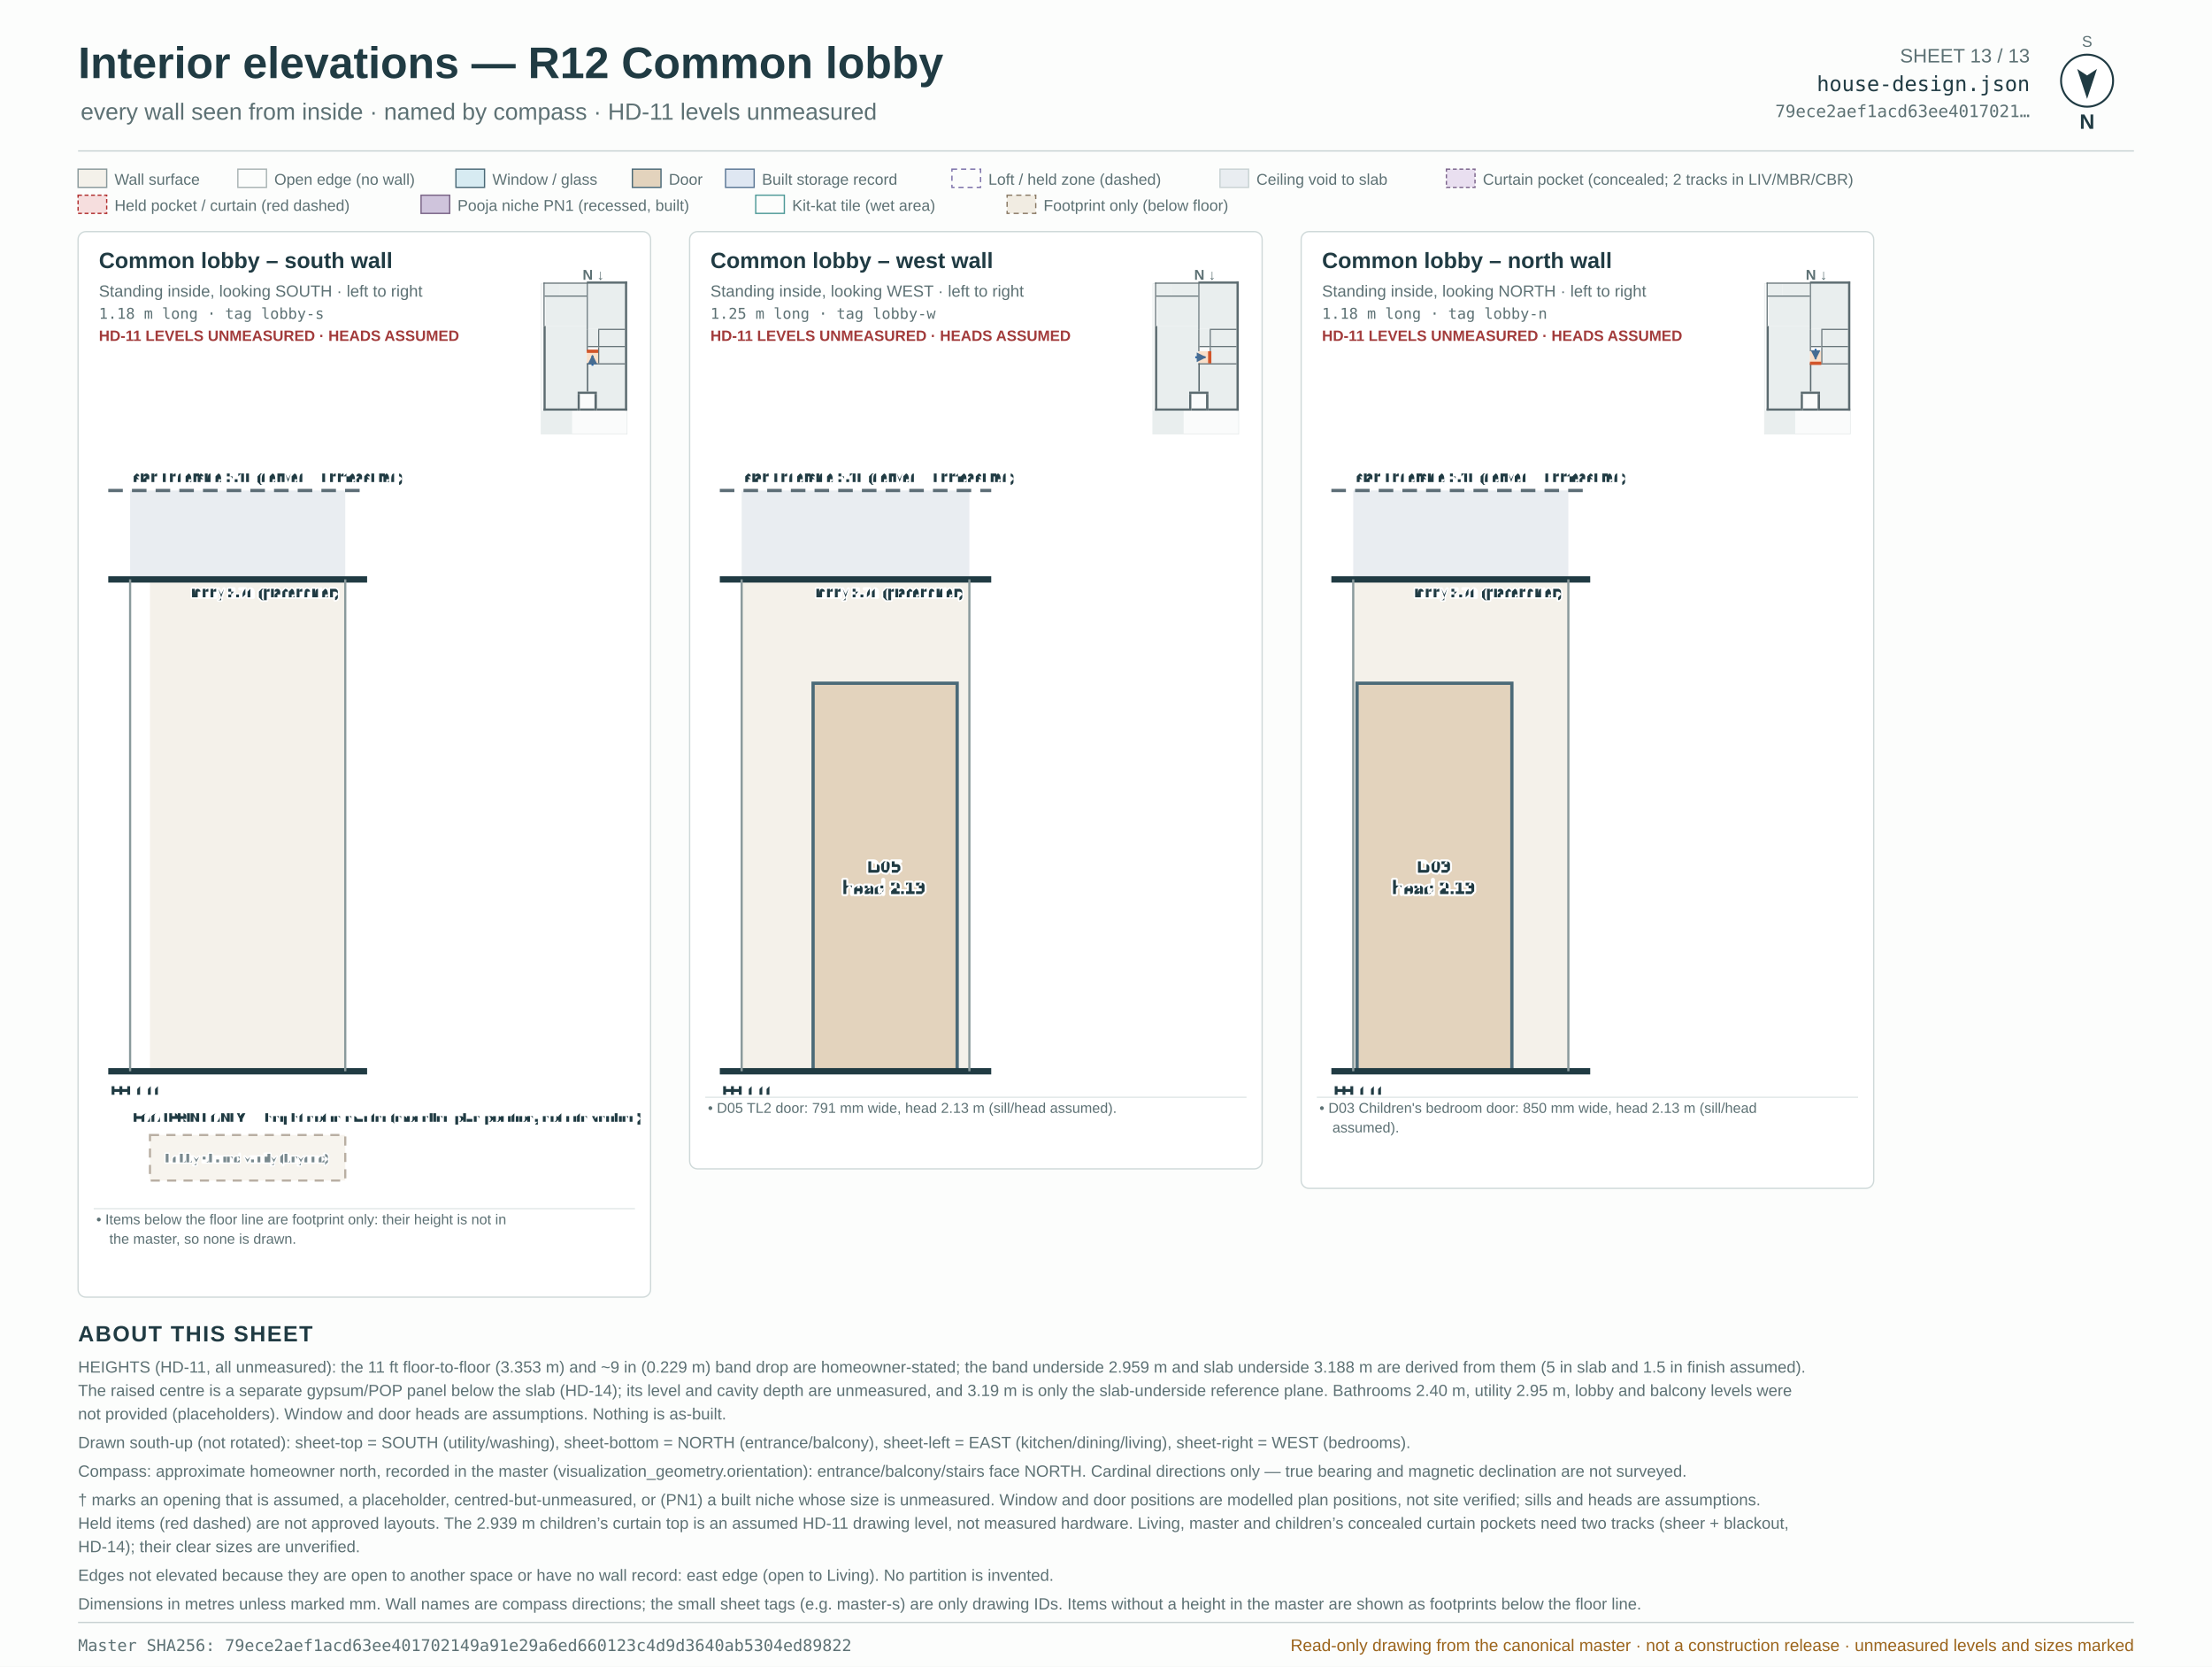
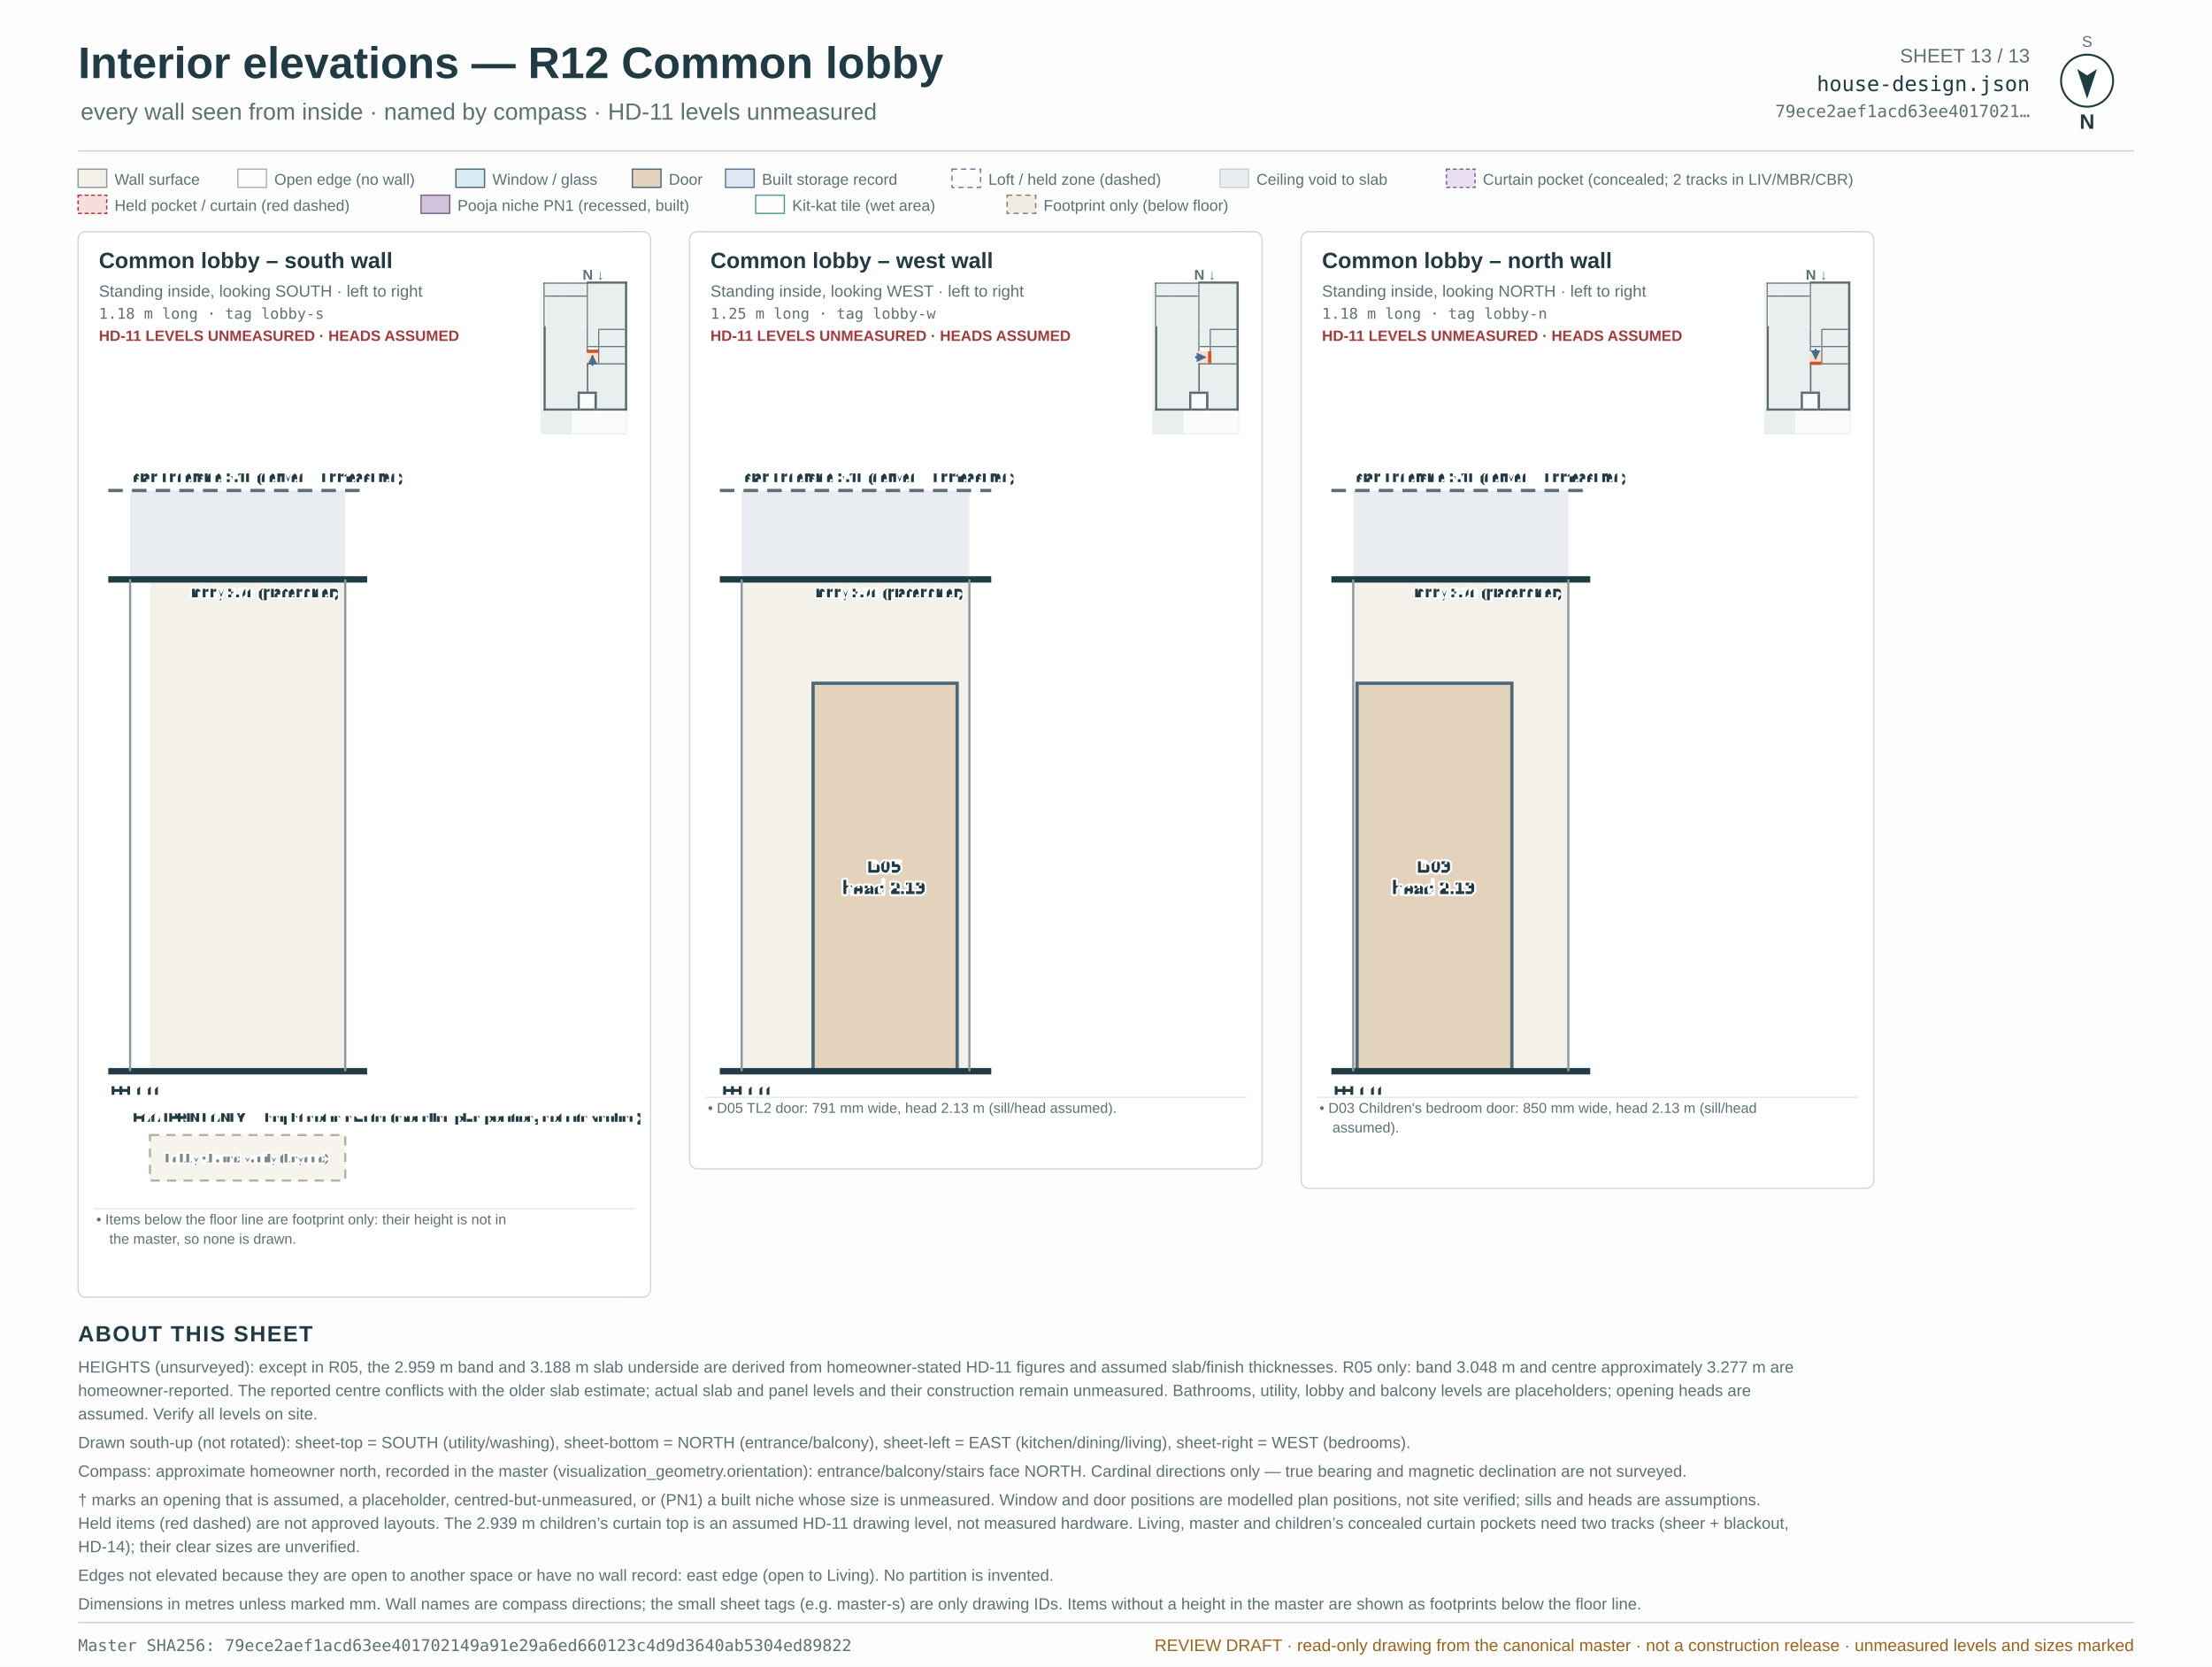
<svg xmlns="http://www.w3.org/2000/svg" width="1700" height="1280.878" viewBox="0 0 1700 1280.878" role="img" aria-labelledby="t d">
  <defs>
    <pattern id="hold" width=".10" height=".10" patternUnits="userSpaceOnUse" patternTransform="rotate(45)">
      <rect width=".10" height=".10" fill="#fbf0d7" />
      <path d="M0 0V.10" stroke="#cf9a43" stroke-width=".02" />
    </pattern>
    <pattern id="zone" width=".09" height=".09" patternUnits="userSpaceOnUse" patternTransform="rotate(-45)">
      <rect width=".09" height=".09" fill="#eaf0f7" />
      <path d="M0 0V.09" stroke="#a9bdd6" stroke-width=".011" />
    </pattern>
    <pattern id="loft" width=".08" height=".08" patternUnits="userSpaceOnUse" patternTransform="rotate(45)">
      <rect width=".08" height=".08" fill="#f2f0f8" />
      <path d="M0 0V.08" stroke="#b9b1d3" stroke-width=".010" />
    </pattern>
    <pattern id="beam" width=".08" height=".08" patternUnits="userSpaceOnUse" patternTransform="rotate(45)">
      <rect width=".08" height=".08" fill="#ecd9bd" />
      <path d="M0 0V.08" stroke="#c49a5c" stroke-width=".012" />
    </pattern>
    <pattern id="feature" width=".06" height=".06" patternUnits="userSpaceOnUse" patternTransform="rotate(90)">
      <rect width=".06" height=".06" fill="#bfe0dc" />
      <path d="M0 0V.06" stroke="#5aa39b" stroke-width=".012" />
    </pattern>
    <pattern id="plain" width=".15" height=".15" patternUnits="userSpaceOnUse">
      <rect width=".15" height=".15" fill="#f3f6f6" />
      <path d="M0 0H.15V.15" fill="none" stroke="#d6dfdf" stroke-width=".006" />
    </pattern>
    <pattern id="nowall" width=".12" height=".12" patternUnits="userSpaceOnUse" patternTransform="rotate(45)">
      <rect width=".12" height=".12" fill="#fafafa" />
      <path d="M0 0V.12" stroke="#d9d9d9" stroke-width=".008" />
    </pattern>
    <marker id="arrow" viewBox="0 0 10 10" refX="9" refY="5" markerWidth="5" markerHeight="5" orient="auto-start-reverse">
      <path d="M0 0L10 5L0 10z" fill="#466c92" />
    </marker>
  </defs>
  <style>text{font-family:"Segoe UI",Arial,sans-serif;fill:#203b43}
.mono{font-family:Consolas,monospace}.muted{fill:#5d7174}.green{fill:#266c5c}.blue{fill:#3d6288}.amber{fill:#9b641c}.red{fill:#a23b3b}
.title{font-size:34px;font-weight:600}.sub{font-size:18px}.sect{font-size:17px;font-weight:650;letter-spacing:1px}
.halo{paint-order:stroke;stroke:#fff;stroke-linejoin:round}</style>
  <rect width="1700" height="1280.878" fill="#fcfdfc" />
  <text x="60.00" y="60.00" font-size="34" class="title" text-anchor="start">Interior elevations — R12 Common lobby</text>
  <text x="62.00" y="92.00" font-size="18" class="muted sub" text-anchor="start">every wall seen from inside · named by compass · HD-11 levels unmeasured</text>
  <text x="1560.00" y="48.00" font-size="15" class="muted" text-anchor="end">SHEET 13 / 13</text>
  <text x="1560.00" y="70.00" font-size="16" class="mono" text-anchor="end">house-design.json</text>
  <text x="1560.00" y="90.00" font-size="13" class="mono muted" text-anchor="end">79ece2aef1acd63ee4017021…</text>
  <g id="north-arrow" data-north="sheet-bottom" transform="translate(1604 62)">
    <circle r="20" fill="#fff" stroke="#203b43" stroke-width="1.5" />
    <path d="M0 14L7.6 -9.0L0 -4.0L-7.6 -9.0Z" fill="#203b43" />
    <text y="37" font-size="16" font-weight="700" text-anchor="middle">N</text>
    <text y="-26" font-size="12" class="muted" text-anchor="middle">S</text>
  </g>
  <path d="M60 116H1640" stroke="#c8d2d3" />
  <rect x="60" y="130" width="22" height="14" fill="#f4f1ea" stroke="#8a9a9c" />
  <text x="88.00" y="142.00" font-size="12" class="muted" text-anchor="start">Wall surface</text>
  <rect x="182.8" y="130" width="22" height="14" fill="url(#nowall)" stroke="#a9b4b4" />
  <text x="210.80" y="142.00" font-size="12" class="muted" text-anchor="start">Open edge (no wall)</text>
  <rect x="350.4" y="130" width="22" height="14" fill="#d7ebf2" stroke="#4b6a78" />
  <text x="378.40" y="142.00" font-size="12" class="muted" text-anchor="start">Window / glass</text>
  <rect x="486" y="130" width="22" height="14" fill="#e3d3bd" stroke="#4b6a78" />
  <text x="514.00" y="142.00" font-size="12" class="muted" text-anchor="start">Door</text>
  <rect x="557.6" y="130" width="22" height="14" fill="#dfe7f2" stroke="#5b7795" />
  <text x="585.60" y="142.00" font-size="12" class="muted" text-anchor="start">Built storage record</text>
  <rect x="731.6" y="130" width="22" height="14" fill="url(#loft)" stroke="#7a6fa8" stroke-dasharray="4 3" />
  <text x="759.60" y="142.00" font-size="12" class="muted" text-anchor="start">Loft / held zone (dashed)</text>
  <rect x="937.6" y="130" width="22" height="14" fill="#e9edf1" stroke="#c8d2d3" />
  <text x="965.60" y="142.00" font-size="12" class="muted" text-anchor="start">Ceiling void to slab</text>
  <rect x="1111.6" y="130" width="22" height="14" fill="#e9dff0" stroke="#7c658c" stroke-dasharray="3 2" />
  <text x="1139.60" y="142.00" font-size="12" class="muted" text-anchor="start">Curtain pocket (concealed; 2 tracks in LIV/MBR/CBR)</text>
  <rect x="60" y="150" width="22" height="14" fill="#f6dede" stroke="#b02f2f" stroke-dasharray="3 2" />
  <text x="88.00" y="162.00" font-size="12" class="muted" text-anchor="start">Held pocket / curtain (red dashed)</text>
  <rect x="323.6" y="150" width="22" height="14" fill="#cfc4dc" stroke="#786385" />
  <text x="351.60" y="162.00" font-size="12" class="muted" text-anchor="start">Pooja niche PN1 (recessed, built)</text>
  <rect x="580.8" y="150" width="22" height="14" fill="url(#feature)" stroke="#4f9a98" />
  <text x="608.80" y="162.00" font-size="12" class="muted" text-anchor="start">Kit-kat tile (wet area)</text>
  <rect x="774" y="150" width="22" height="14" fill="#f1ece2" stroke="#8a7a66" stroke-dasharray="4 3" />
  <text x="802.00" y="162.00" font-size="12" class="muted" text-anchor="start">Footprint only (below floor)</text>
  <g data-panel-id="lobby-s" data-room-id="lobby" data-wall-dir="S">
    <rect x="60" y="178" width="440" height="818.878" fill="#fff" stroke="#cfd9d9" rx="6" />
    <text x="76.00" y="206.00" font-size="17" class="" text-anchor="start" font-weight="600">Common lobby – south wall</text>
    <text x="76.00" y="228.00" font-size="12.5" class="muted" text-anchor="start">Standing inside, looking SOUTH · left to right</text>
    <text x="76.00" y="245.00" font-size="11.5" class="muted mono" text-anchor="start">1.18 m long · tag lobby-s</text>
    <text x="76.00" y="262.00" font-size="11.5" class="red" text-anchor="start" font-weight="700">HD-11 LEVELS UNMEASURED · HEADS ASSUMED</text>
    <g data-keyplan="lobby-s" transform="translate(416.00 218.00) scale(7.4) translate(-0.2277 -0.2246)">
      <rect x="0.228" y="0.225" width="8.919" height="15.628" fill="#fafbfb" stroke="#d5dddd" stroke-width="0.04" />
      <path d="M0.57 0.228L2.094 0.228L2.094 1.461L0.57 1.461Z" fill="#e9eeee" stroke="none" stroke-width="0" />
      <path d="M2.094 0.228L4.955 0.228L4.955 1.461L2.094 1.461Z" fill="#e9eeee" stroke="none" stroke-width="0" />
      <path d="M0.685 1.576L4.955 1.576L4.955 4.623L0.685 4.623Z" fill="#e9eeee" stroke="none" stroke-width="0" />
      <path d="M0.685 4.623L4.955 4.623L4.955 7.706L0.685 7.706Z" fill="#e9eeee" stroke="none" stroke-width="0" />
      <path d="M0.685 7.706L4.955 7.706L4.955 11.445L4.001 11.445L4.001 13.185L0.685 13.185Z" fill="#e9eeee" stroke="none" stroke-width="0" />
      <path d="M5.064 0.225L8.915 0.225L8.915 4.912L5.064 4.912Z" fill="#e9eeee" stroke="none" stroke-width="0" />
      <path d="M5.064 4.912L6.136 4.912L6.136 6.704L5.064 6.704Z" fill="#e9eeee" stroke="none" stroke-width="0" />
      <path d="M4.955 7.245L6.136 7.245L6.136 8.495L4.955 8.495Z" fill="#f9dfc9" stroke="none" stroke-width="0" />
      <path d="M5.105 8.612L8.915 8.612L8.915 13.184L6.005 13.184L6.005 11.434L5.105 11.434Z" fill="#e9eeee" stroke="none" stroke-width="0" />
      <path d="M0.228 13.413L3.428 13.413L3.428 15.853L0.228 15.853Z" fill="#e9eeee" stroke="none" stroke-width="0" />
      <path d="M6.248 5.027L8.915 5.027L8.915 6.703L6.248 6.703Z" fill="#e9eeee" stroke="none" stroke-width="0" />
      <path d="M6.248 6.816L8.915 6.816L8.915 8.492L6.248 8.492Z" fill="#e9eeee" stroke="none" stroke-width="0" />
      <rect x="0.458" y="0.113" width="0.112" height="4.511" fill="#5c6b70" stroke="none" stroke-width="0" />
      <rect x="0.458" y="4.623" width="0.227" height="8.789" fill="#5c6b70" stroke="none" stroke-width="0" />
      <rect x="0.458" y="0.113" width="4.497" height="0.115" fill="#5c6b70" stroke="none" stroke-width="0" />
      <rect x="4.955" y="0" width="4.192" height="0.225" fill="#5c6b70" stroke="none" stroke-width="0" />
      <rect x="8.915" y="0" width="0.231" height="13.413" fill="#5c6b70" stroke="none" stroke-width="0" />
      <rect x="0.57" y="1.461" width="4.385" height="0.115" fill="#5c6b70" stroke="none" stroke-width="0" />
      <rect x="4.955" y="0.113" width="0.109" height="4.914" fill="#5c6b70" stroke="none" stroke-width="0" />
      <rect x="4.949" y="5.027" width="0.115" height="2.218" fill="#5c6b70" stroke="none" stroke-width="0" />
      <rect x="5.064" y="6.704" width="1.072" height="0.113" fill="#5c6b70" stroke="none" stroke-width="0" />
      <rect x="6.136" y="4.912" width="2.78" height="0.115" fill="#5c6b70" stroke="none" stroke-width="0" />
      <rect x="6.136" y="5.027" width="0.113" height="1.676" fill="#5c6b70" stroke="none" stroke-width="0" />
      <rect x="6.136" y="6.703" width="2.78" height="0.113" fill="#5c6b70" stroke="none" stroke-width="0" />
      <rect x="6.136" y="6.816" width="0.113" height="1.676" fill="#5c6b70" stroke="none" stroke-width="0" />
      <rect x="4.955" y="8.492" width="3.961" height="0.12" fill="#5c6b70" stroke="none" stroke-width="0" />
      <rect x="4.955" y="8.492" width="0.151" height="2.942" fill="#5c6b70" stroke="none" stroke-width="0" />
      <rect x="4.001" y="11.434" width="2.004" height="0.238" fill="#5c6b70" stroke="none" stroke-width="0" />
      <rect x="4.001" y="11.673" width="0.227" height="1.74" fill="#5c6b70" stroke="none" stroke-width="0" />
      <rect x="5.753" y="11.673" width="0.253" height="1.74" fill="#5c6b70" stroke="none" stroke-width="0" />
      <rect x="0.458" y="13.185" width="3.543" height="0.228" fill="#5c6b70" stroke="none" stroke-width="0" />
      <rect x="4.229" y="13.185" width="1.524" height="0.228" fill="#5c6b70" stroke="none" stroke-width="0" />
      <rect x="6.005" y="13.184" width="3.141" height="0.228" fill="#5c6b70" stroke="none" stroke-width="0" />
      <path d="M4.955 7.245L6.136 7.245" fill="none" stroke="#d2552a" stroke-width="0.34" stroke-linecap="butt" />
      <path d="M5.545 8.745L5.545 7.695" fill="none" stroke="#1d5fa8" stroke-width="0.2" marker-end="url(#arrow)" />
    </g>
    <text x="456.00" y="215.00" font-size="11" class="muted" text-anchor="middle" font-weight="700">N ↓</text>
    <g transform="translate(100 823.278) scale(140)">
      <rect x="0" y="-3.188" width="1.181" height="0.488" fill="#e9edf1" stroke="none" stroke-width="0" />
      <rect x="0.109" y="-2.7" width="1.072" height="2.7" fill="#f4f1ea" stroke="none" stroke-width="0" />
      <path d="M-0.12 0L1.301 0" fill="none" stroke="#203b43" stroke-width="0.035" />
      <text x="-0.1" y="0.13" font-size="0.07" fill="#5d7174" text-anchor="start" class="halo" stroke-width="0.015">FFL 0.00</text>
      <path d="M-0.12 -3.188L1.301 -3.188" fill="none" stroke="#5d6e77" stroke-width="0.018" stroke-dasharray=".08 .05" />
      <text x="0.02" y="-3.238" font-size="0.075" fill="#5d6e77" text-anchor="start" class="halo" stroke-width="0.017">slab underside 3.19 (derived – unmeasured)</text>
      <path d="M-0.12 -2.7L1.301 -2.7" fill="none" stroke="#203b43" stroke-width="0.035" />
      <text x="1.151" y="-2.6" font-size="0.075" fill="#203b43" text-anchor="end" class="halo" stroke-width="0.017">lobby 2.70 (placeholder)</text>
      <path d="M0 0L0 -2.7" fill="none" stroke="#8a9a9c" stroke-width="0.012" />
      <path d="M1.181 0L1.181 -2.7" fill="none" stroke="#8a9a9c" stroke-width="0.012" />
      <text x="0.02" y="0.28" font-size="0.07" fill="#9b641c" text-anchor="start" class="halo" stroke-width="0.015" font-weight="600">FOOTPRINT ONLY — height not in master (modelled plan position; not site verified)</text>
      <g data-item-id="FURN-lobby-vanity" data-item-kind="basin" data-panel-id="lobby-s" data-footprint-only="true" opacity=".6">
        <rect x="0.109" y="0.35" width="1.072" height="0.25" fill="#f1ece2" stroke="#8a7a66" stroke-width="0.012" stroke-dasharray=".05 .04" />
        <text x="0.645" y="0.498" font-size="0.068" fill="#203b43" text-anchor="middle" class="halo" stroke-width="0.015">Lobby shared vanity (beyond)</text>
      </g>
    </g>
    <path d="M72 928.878H488" stroke="#e1e8e8" />
    <text x="74.00" y="940.88" font-size="11" class="muted" text-anchor="start">• Items below the floor line are footprint only: their height is not in</text>
    <text x="84.00" y="955.88" font-size="11" class="muted" text-anchor="start">the master, so none is drawn.</text>
  </g>
  <g data-panel-id="lobby-w" data-room-id="lobby" data-wall-dir="W">
    <rect x="530" y="178" width="440" height="720.278" fill="#fff" stroke="#cfd9d9" rx="6" />
    <text x="546.00" y="206.00" font-size="17" class="" text-anchor="start" font-weight="600">Common lobby – west wall</text>
    <text x="546.00" y="228.00" font-size="12.5" class="muted" text-anchor="start">Standing inside, looking WEST · left to right</text>
    <text x="546.00" y="245.00" font-size="11.5" class="muted mono" text-anchor="start">1.25 m long · tag lobby-w</text>
    <text x="546.00" y="262.00" font-size="11.5" class="red" text-anchor="start" font-weight="700">HD-11 LEVELS UNMEASURED · HEADS ASSUMED</text>
    <g data-keyplan="lobby-w" transform="translate(886.00 218.00) scale(7.4) translate(-0.2277 -0.2246)">
      <rect x="0.228" y="0.225" width="8.919" height="15.628" fill="#fafbfb" stroke="#d5dddd" stroke-width="0.04" />
      <path d="M0.57 0.228L2.094 0.228L2.094 1.461L0.57 1.461Z" fill="#e9eeee" stroke="none" stroke-width="0" />
      <path d="M2.094 0.228L4.955 0.228L4.955 1.461L2.094 1.461Z" fill="#e9eeee" stroke="none" stroke-width="0" />
      <path d="M0.685 1.576L4.955 1.576L4.955 4.623L0.685 4.623Z" fill="#e9eeee" stroke="none" stroke-width="0" />
      <path d="M0.685 4.623L4.955 4.623L4.955 7.706L0.685 7.706Z" fill="#e9eeee" stroke="none" stroke-width="0" />
      <path d="M0.685 7.706L4.955 7.706L4.955 11.445L4.001 11.445L4.001 13.185L0.685 13.185Z" fill="#e9eeee" stroke="none" stroke-width="0" />
      <path d="M5.064 0.225L8.915 0.225L8.915 4.912L5.064 4.912Z" fill="#e9eeee" stroke="none" stroke-width="0" />
      <path d="M5.064 4.912L6.136 4.912L6.136 6.704L5.064 6.704Z" fill="#e9eeee" stroke="none" stroke-width="0" />
      <path d="M4.955 7.245L6.136 7.245L6.136 8.495L4.955 8.495Z" fill="#f9dfc9" stroke="none" stroke-width="0" />
      <path d="M5.105 8.612L8.915 8.612L8.915 13.184L6.005 13.184L6.005 11.434L5.105 11.434Z" fill="#e9eeee" stroke="none" stroke-width="0" />
      <path d="M0.228 13.413L3.428 13.413L3.428 15.853L0.228 15.853Z" fill="#e9eeee" stroke="none" stroke-width="0" />
      <path d="M6.248 5.027L8.915 5.027L8.915 6.703L6.248 6.703Z" fill="#e9eeee" stroke="none" stroke-width="0" />
      <path d="M6.248 6.816L8.915 6.816L8.915 8.492L6.248 8.492Z" fill="#e9eeee" stroke="none" stroke-width="0" />
      <rect x="0.458" y="0.113" width="0.112" height="4.511" fill="#5c6b70" stroke="none" stroke-width="0" />
      <rect x="0.458" y="4.623" width="0.227" height="8.789" fill="#5c6b70" stroke="none" stroke-width="0" />
      <rect x="0.458" y="0.113" width="4.497" height="0.115" fill="#5c6b70" stroke="none" stroke-width="0" />
      <rect x="4.955" y="0" width="4.192" height="0.225" fill="#5c6b70" stroke="none" stroke-width="0" />
      <rect x="8.915" y="0" width="0.231" height="13.413" fill="#5c6b70" stroke="none" stroke-width="0" />
      <rect x="0.57" y="1.461" width="4.385" height="0.115" fill="#5c6b70" stroke="none" stroke-width="0" />
      <rect x="4.955" y="0.113" width="0.109" height="4.914" fill="#5c6b70" stroke="none" stroke-width="0" />
      <rect x="4.949" y="5.027" width="0.115" height="2.218" fill="#5c6b70" stroke="none" stroke-width="0" />
      <rect x="5.064" y="6.704" width="1.072" height="0.113" fill="#5c6b70" stroke="none" stroke-width="0" />
      <rect x="6.136" y="4.912" width="2.78" height="0.115" fill="#5c6b70" stroke="none" stroke-width="0" />
      <rect x="6.136" y="5.027" width="0.113" height="1.676" fill="#5c6b70" stroke="none" stroke-width="0" />
      <rect x="6.136" y="6.703" width="2.78" height="0.113" fill="#5c6b70" stroke="none" stroke-width="0" />
      <rect x="6.136" y="6.816" width="0.113" height="1.676" fill="#5c6b70" stroke="none" stroke-width="0" />
      <rect x="4.955" y="8.492" width="3.961" height="0.12" fill="#5c6b70" stroke="none" stroke-width="0" />
      <rect x="4.955" y="8.492" width="0.151" height="2.942" fill="#5c6b70" stroke="none" stroke-width="0" />
      <rect x="4.001" y="11.434" width="2.004" height="0.238" fill="#5c6b70" stroke="none" stroke-width="0" />
      <rect x="4.001" y="11.673" width="0.227" height="1.74" fill="#5c6b70" stroke="none" stroke-width="0" />
      <rect x="5.753" y="11.673" width="0.253" height="1.74" fill="#5c6b70" stroke="none" stroke-width="0" />
      <rect x="0.458" y="13.185" width="3.543" height="0.228" fill="#5c6b70" stroke="none" stroke-width="0" />
      <rect x="4.229" y="13.185" width="1.524" height="0.228" fill="#5c6b70" stroke="none" stroke-width="0" />
      <rect x="6.005" y="13.184" width="3.141" height="0.228" fill="#5c6b70" stroke="none" stroke-width="0" />
      <path d="M6.136 7.245L6.136 8.495" fill="none" stroke="#d2552a" stroke-width="0.34" stroke-linecap="butt" />
      <path d="M4.636 7.87L5.686 7.87" fill="none" stroke="#1d5fa8" stroke-width="0.2" marker-end="url(#arrow)" />
    </g>
    <text x="926.00" y="215.00" font-size="11" class="muted" text-anchor="middle" font-weight="700">N ↓</text>
    <g transform="translate(570 823.278) scale(140)">
      <rect x="0" y="-3.188" width="1.25" height="0.488" fill="#e9edf1" stroke="none" stroke-width="0" />
      <rect x="0" y="-2.7" width="1.247" height="2.7" fill="#f4f1ea" stroke="none" stroke-width="0" />
      <g data-opening-id="bath2-door" data-opening-code="D05" data-panel-id="lobby-w">
        <rect x="0.392" y="-2.13" width="0.791" height="2.13" fill="#e3d3bd" stroke="#4b6a78" stroke-width="0.018" />
        <text x="0.787" y="-1.091" font-size="0.1" fill="#203b43" text-anchor="middle" class="halo" stroke-width="0.022" font-weight="600">D05</text>
        <text x="0.787" y="-0.971" font-size="0.1" fill="#203b43" text-anchor="middle" class="halo" stroke-width="0.022" font-weight="600">head 2.13</text>
      </g>
      <path d="M-0.12 0L1.37 0" fill="none" stroke="#203b43" stroke-width="0.035" />
      <text x="-0.1" y="0.13" font-size="0.07" fill="#5d7174" text-anchor="start" class="halo" stroke-width="0.015">FFL 0.00</text>
      <path d="M-0.12 -3.188L1.37 -3.188" fill="none" stroke="#5d6e77" stroke-width="0.018" stroke-dasharray=".08 .05" />
      <text x="0.02" y="-3.238" font-size="0.075" fill="#5d6e77" text-anchor="start" class="halo" stroke-width="0.017">slab underside 3.19 (derived – unmeasured)</text>
      <path d="M-0.12 -2.7L1.37 -2.7" fill="none" stroke="#203b43" stroke-width="0.035" />
      <text x="1.22" y="-2.6" font-size="0.075" fill="#203b43" text-anchor="end" class="halo" stroke-width="0.017">lobby 2.70 (placeholder)</text>
      <path d="M0 0L0 -2.7" fill="none" stroke="#8a9a9c" stroke-width="0.012" />
      <path d="M1.25 0L1.25 -2.7" fill="none" stroke="#8a9a9c" stroke-width="0.012" />
    </g>
    <path d="M542 843.278H958" stroke="#e1e8e8" />
    <text x="544.00" y="855.28" font-size="11" class="muted" text-anchor="start">• D05 TL2 door: 791 mm wide, head 2.13 m (sill/head assumed).</text>
  </g>
  <g data-panel-id="lobby-n" data-room-id="lobby" data-wall-dir="N">
    <rect x="1000" y="178" width="440" height="735.278" fill="#fff" stroke="#cfd9d9" rx="6" />
    <text x="1016.00" y="206.00" font-size="17" class="" text-anchor="start" font-weight="600">Common lobby – north wall</text>
    <text x="1016.00" y="228.00" font-size="12.5" class="muted" text-anchor="start">Standing inside, looking NORTH · left to right</text>
    <text x="1016.00" y="245.00" font-size="11.5" class="muted mono" text-anchor="start">1.18 m long · tag lobby-n</text>
    <text x="1016.00" y="262.00" font-size="11.5" class="red" text-anchor="start" font-weight="700">HD-11 LEVELS UNMEASURED · HEADS ASSUMED</text>
    <g data-keyplan="lobby-n" transform="translate(1356.00 218.00) scale(7.4) translate(-0.2277 -0.2246)">
      <rect x="0.228" y="0.225" width="8.919" height="15.628" fill="#fafbfb" stroke="#d5dddd" stroke-width="0.04" />
      <path d="M0.57 0.228L2.094 0.228L2.094 1.461L0.57 1.461Z" fill="#e9eeee" stroke="none" stroke-width="0" />
      <path d="M2.094 0.228L4.955 0.228L4.955 1.461L2.094 1.461Z" fill="#e9eeee" stroke="none" stroke-width="0" />
      <path d="M0.685 1.576L4.955 1.576L4.955 4.623L0.685 4.623Z" fill="#e9eeee" stroke="none" stroke-width="0" />
      <path d="M0.685 4.623L4.955 4.623L4.955 7.706L0.685 7.706Z" fill="#e9eeee" stroke="none" stroke-width="0" />
      <path d="M0.685 7.706L4.955 7.706L4.955 11.445L4.001 11.445L4.001 13.185L0.685 13.185Z" fill="#e9eeee" stroke="none" stroke-width="0" />
      <path d="M5.064 0.225L8.915 0.225L8.915 4.912L5.064 4.912Z" fill="#e9eeee" stroke="none" stroke-width="0" />
      <path d="M5.064 4.912L6.136 4.912L6.136 6.704L5.064 6.704Z" fill="#e9eeee" stroke="none" stroke-width="0" />
      <path d="M4.955 7.245L6.136 7.245L6.136 8.495L4.955 8.495Z" fill="#f9dfc9" stroke="none" stroke-width="0" />
      <path d="M5.105 8.612L8.915 8.612L8.915 13.184L6.005 13.184L6.005 11.434L5.105 11.434Z" fill="#e9eeee" stroke="none" stroke-width="0" />
      <path d="M0.228 13.413L3.428 13.413L3.428 15.853L0.228 15.853Z" fill="#e9eeee" stroke="none" stroke-width="0" />
      <path d="M6.248 5.027L8.915 5.027L8.915 6.703L6.248 6.703Z" fill="#e9eeee" stroke="none" stroke-width="0" />
      <path d="M6.248 6.816L8.915 6.816L8.915 8.492L6.248 8.492Z" fill="#e9eeee" stroke="none" stroke-width="0" />
      <rect x="0.458" y="0.113" width="0.112" height="4.511" fill="#5c6b70" stroke="none" stroke-width="0" />
      <rect x="0.458" y="4.623" width="0.227" height="8.789" fill="#5c6b70" stroke="none" stroke-width="0" />
      <rect x="0.458" y="0.113" width="4.497" height="0.115" fill="#5c6b70" stroke="none" stroke-width="0" />
      <rect x="4.955" y="0" width="4.192" height="0.225" fill="#5c6b70" stroke="none" stroke-width="0" />
      <rect x="8.915" y="0" width="0.231" height="13.413" fill="#5c6b70" stroke="none" stroke-width="0" />
      <rect x="0.57" y="1.461" width="4.385" height="0.115" fill="#5c6b70" stroke="none" stroke-width="0" />
      <rect x="4.955" y="0.113" width="0.109" height="4.914" fill="#5c6b70" stroke="none" stroke-width="0" />
      <rect x="4.949" y="5.027" width="0.115" height="2.218" fill="#5c6b70" stroke="none" stroke-width="0" />
      <rect x="5.064" y="6.704" width="1.072" height="0.113" fill="#5c6b70" stroke="none" stroke-width="0" />
      <rect x="6.136" y="4.912" width="2.78" height="0.115" fill="#5c6b70" stroke="none" stroke-width="0" />
      <rect x="6.136" y="5.027" width="0.113" height="1.676" fill="#5c6b70" stroke="none" stroke-width="0" />
      <rect x="6.136" y="6.703" width="2.78" height="0.113" fill="#5c6b70" stroke="none" stroke-width="0" />
      <rect x="6.136" y="6.816" width="0.113" height="1.676" fill="#5c6b70" stroke="none" stroke-width="0" />
      <rect x="4.955" y="8.492" width="3.961" height="0.12" fill="#5c6b70" stroke="none" stroke-width="0" />
      <rect x="4.955" y="8.492" width="0.151" height="2.942" fill="#5c6b70" stroke="none" stroke-width="0" />
      <rect x="4.001" y="11.434" width="2.004" height="0.238" fill="#5c6b70" stroke="none" stroke-width="0" />
      <rect x="4.001" y="11.673" width="0.227" height="1.74" fill="#5c6b70" stroke="none" stroke-width="0" />
      <rect x="5.753" y="11.673" width="0.253" height="1.74" fill="#5c6b70" stroke="none" stroke-width="0" />
      <rect x="0.458" y="13.185" width="3.543" height="0.228" fill="#5c6b70" stroke="none" stroke-width="0" />
      <rect x="4.229" y="13.185" width="1.524" height="0.228" fill="#5c6b70" stroke="none" stroke-width="0" />
      <rect x="6.005" y="13.184" width="3.141" height="0.228" fill="#5c6b70" stroke="none" stroke-width="0" />
      <path d="M4.955 8.495L6.136 8.495" fill="none" stroke="#d2552a" stroke-width="0.34" stroke-linecap="butt" />
      <path d="M5.545 6.995L5.545 8.045" fill="none" stroke="#1d5fa8" stroke-width="0.2" marker-end="url(#arrow)" />
    </g>
    <text x="1396.00" y="215.00" font-size="11" class="muted" text-anchor="middle" font-weight="700">N ↓</text>
    <g transform="translate(1040 823.278) scale(140)">
      <rect x="0" y="-3.188" width="1.181" height="0.488" fill="#e9edf1" stroke="none" stroke-width="0" />
      <rect x="0" y="-2.7" width="1.181" height="2.7" fill="#f4f1ea" stroke="none" stroke-width="0" />
      <g data-opening-id="children-door" data-opening-code="D03" data-panel-id="lobby-n">
        <rect x="0.021" y="-2.13" width="0.85" height="2.13" fill="#e3d3bd" stroke="#4b6a78" stroke-width="0.018" />
        <text x="0.446" y="-1.091" font-size="0.1" fill="#203b43" text-anchor="middle" class="halo" stroke-width="0.022" font-weight="600">D03</text>
        <text x="0.446" y="-0.971" font-size="0.1" fill="#203b43" text-anchor="middle" class="halo" stroke-width="0.022" font-weight="600">head 2.13</text>
      </g>
      <path d="M-0.12 0L1.301 0" fill="none" stroke="#203b43" stroke-width="0.035" />
      <text x="-0.1" y="0.13" font-size="0.07" fill="#5d7174" text-anchor="start" class="halo" stroke-width="0.015">FFL 0.00</text>
      <path d="M-0.12 -3.188L1.301 -3.188" fill="none" stroke="#5d6e77" stroke-width="0.018" stroke-dasharray=".08 .05" />
      <text x="0.02" y="-3.238" font-size="0.075" fill="#5d6e77" text-anchor="start" class="halo" stroke-width="0.017">slab underside 3.19 (derived – unmeasured)</text>
      <path d="M-0.12 -2.7L1.301 -2.7" fill="none" stroke="#203b43" stroke-width="0.035" />
      <text x="1.151" y="-2.6" font-size="0.075" fill="#203b43" text-anchor="end" class="halo" stroke-width="0.017">lobby 2.70 (placeholder)</text>
      <path d="M0 0L0 -2.7" fill="none" stroke="#8a9a9c" stroke-width="0.012" />
      <path d="M1.181 0L1.181 -2.7" fill="none" stroke="#8a9a9c" stroke-width="0.012" />
    </g>
    <path d="M1012 843.278H1428" stroke="#e1e8e8" />
    <text x="1014.00" y="855.28" font-size="11" class="muted" text-anchor="start">• D03 Children's bedroom door: 850 mm wide, head 2.13 m (sill/head</text>
    <text x="1024.00" y="870.28" font-size="11" class="muted" text-anchor="start">assumed).</text>
  </g>
  <text x="60.00" y="1030.88" font-size="15" class="sect" text-anchor="start">ABOUT THIS SHEET</text>
-   <text x="60.00" y="1054.88" font-size="12.5" class="muted" text-anchor="start">HEIGHTS (HD-11, all unmeasured): the 11 ft floor-to-floor (3.353 m) and ~9 in (0.229 m) band drop are homeowner-stated; the band underside 2.959 m and slab underside 3.188 m are derived from them (5 in slab and 1.5 in finish assumed).</text>
-   <text x="60.00" y="1072.88" font-size="12.5" class="muted" text-anchor="start">The raised centre is a separate gypsum/POP panel below the slab (HD-14); its level and cavity depth are unmeasured, and 3.19 m is only the slab-underside reference plane. Bathrooms 2.40 m, utility 2.95 m, lobby and balcony levels were</text>
-   <text x="60.00" y="1090.88" font-size="12.5" class="muted" text-anchor="start">not provided (placeholders). Window and door heads are assumptions. Nothing is as-built.</text>
+   <text x="60.00" y="1054.88" font-size="12.5" class="muted" text-anchor="start">HEIGHTS (unsurveyed): except in R05, the 2.959 m band and 3.188 m slab underside are derived from homeowner-stated HD-11 figures and assumed slab/finish thicknesses. R05 only: band 3.048 m and centre approximately 3.277 m are</text>
+   <text x="60.00" y="1072.88" font-size="12.5" class="muted" text-anchor="start">homeowner-reported. The reported centre conflicts with the older slab estimate; actual slab and panel levels and their construction remain unmeasured. Bathrooms, utility, lobby and balcony levels are placeholders; opening heads are</text>
+   <text x="60.00" y="1090.88" font-size="12.5" class="muted" text-anchor="start">assumed. Verify all levels on site.</text>
  <text x="60.00" y="1112.88" font-size="12.5" class="muted" text-anchor="start">Drawn south-up (not rotated): sheet-top = SOUTH (utility/washing), sheet-bottom = NORTH (entrance/balcony), sheet-left = EAST (kitchen/dining/living), sheet-right = WEST (bedrooms).</text>
  <text x="60.00" y="1134.88" font-size="12.5" class="muted" text-anchor="start">Compass: approximate homeowner north, recorded in the master (visualization_geometry.orientation): entrance/balcony/stairs face NORTH. Cardinal directions only — true bearing and magnetic declination are not surveyed.</text>
  <text x="60.00" y="1156.88" font-size="12.5" class="muted" text-anchor="start">† marks an opening that is assumed, a placeholder, centred-but-unmeasured, or (PN1) a built niche whose size is unmeasured. Window and door positions are modelled plan positions, not site verified; sills and heads are assumptions.</text>
  <text x="60.00" y="1174.88" font-size="12.5" class="muted" text-anchor="start">Held items (red dashed) are not approved layouts. The 2.939 m children’s curtain top is an assumed HD-11 drawing level, not measured hardware. Living, master and children’s concealed curtain pockets need two tracks (sheer + blackout,</text>
  <text x="60.00" y="1192.88" font-size="12.5" class="muted" text-anchor="start">HD-14); their clear sizes are unverified.</text>
  <text x="60.00" y="1214.88" font-size="12.5" class="muted" text-anchor="start">Edges not elevated because they are open to another space or have no wall record: east edge (open to Living). No partition is invented.</text>
  <text x="60.00" y="1236.88" font-size="12.5" class="muted" text-anchor="start">Dimensions in metres unless marked mm. Wall names are compass directions; the small sheet tags (e.g. master-s) are only drawing IDs. Items without a height in the master are shown as footprints below the floor line.</text>
  <path d="M60 1246.878H1640" stroke="#c8d2d3" />
  <text x="60.00" y="1268.88" font-size="12.5" class="mono muted" text-anchor="start">Master SHA256: 79ece2aef1acd63ee401702149a91e29a6ed660123c4d9d3640ab5304ed89822</text>
-   <text x="1640.00" y="1268.88" font-size="13" class="amber" text-anchor="end">Read-only drawing from the canonical master · not a construction release · unmeasured levels and sizes marked</text>
+   <text x="1640.00" y="1268.88" font-size="13" class="amber" text-anchor="end">REVIEW DRAFT · read-only drawing from the canonical master · not a construction release · unmeasured levels and sizes marked</text>
</svg>
